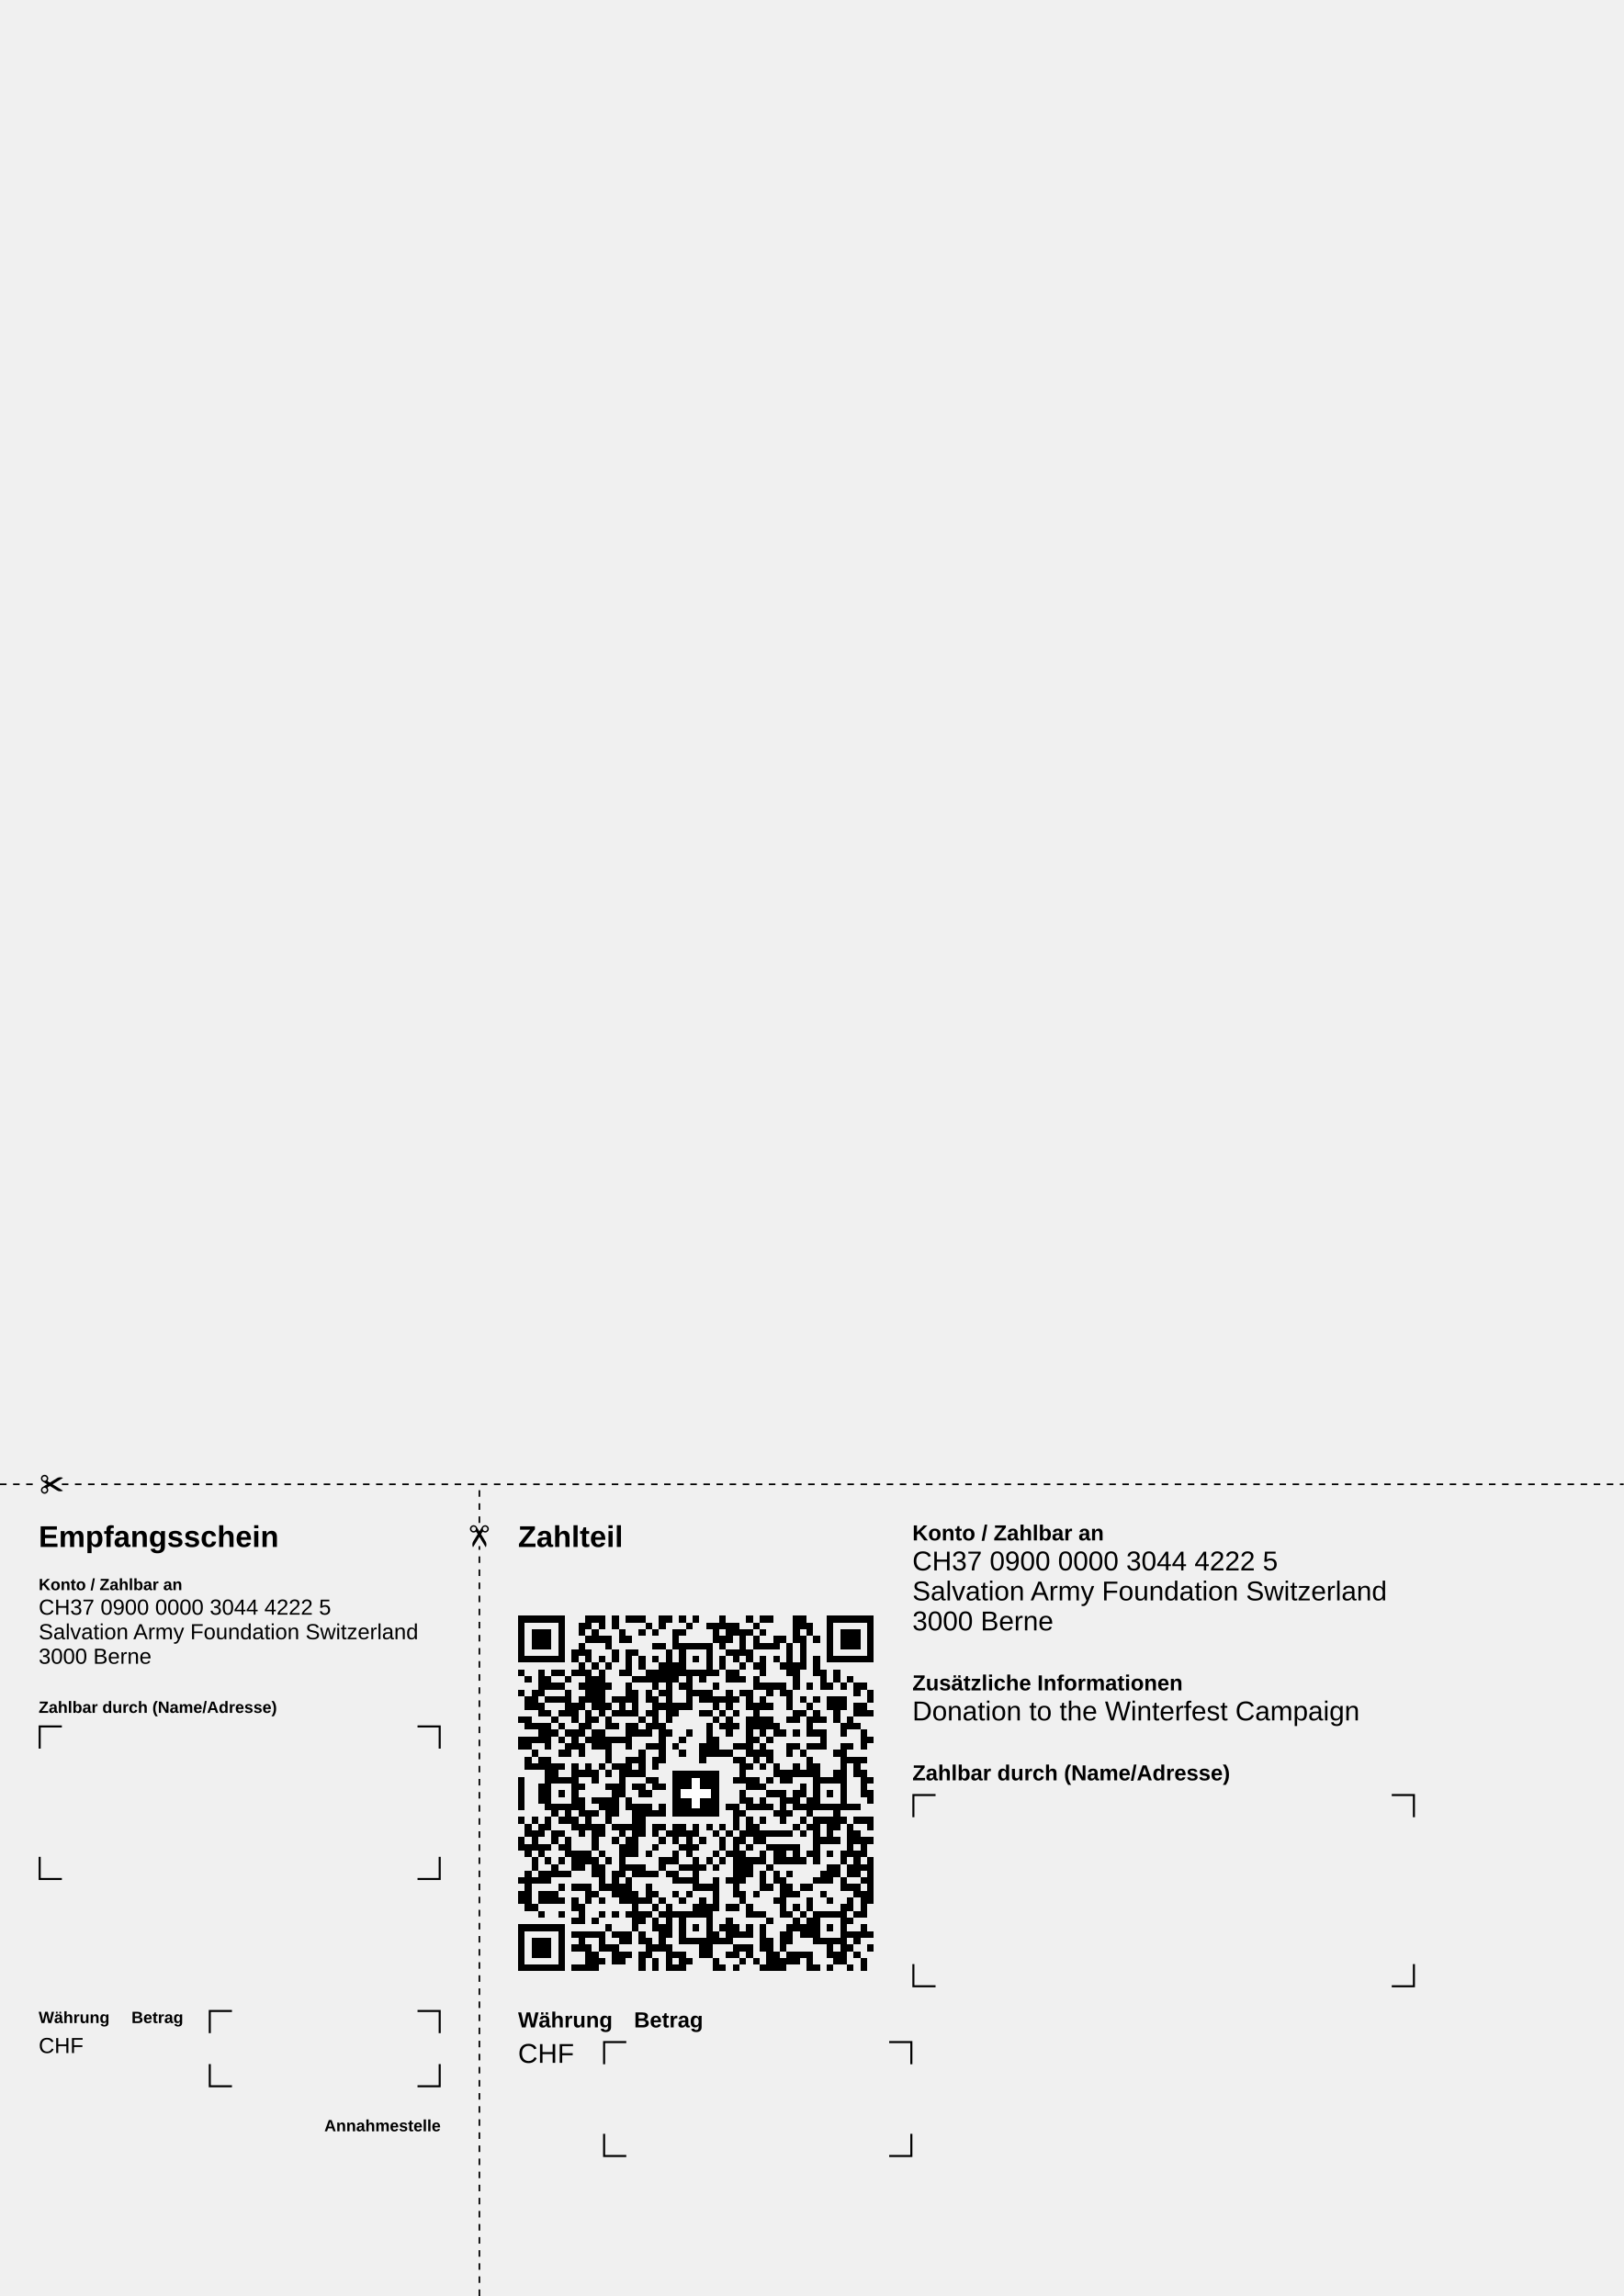
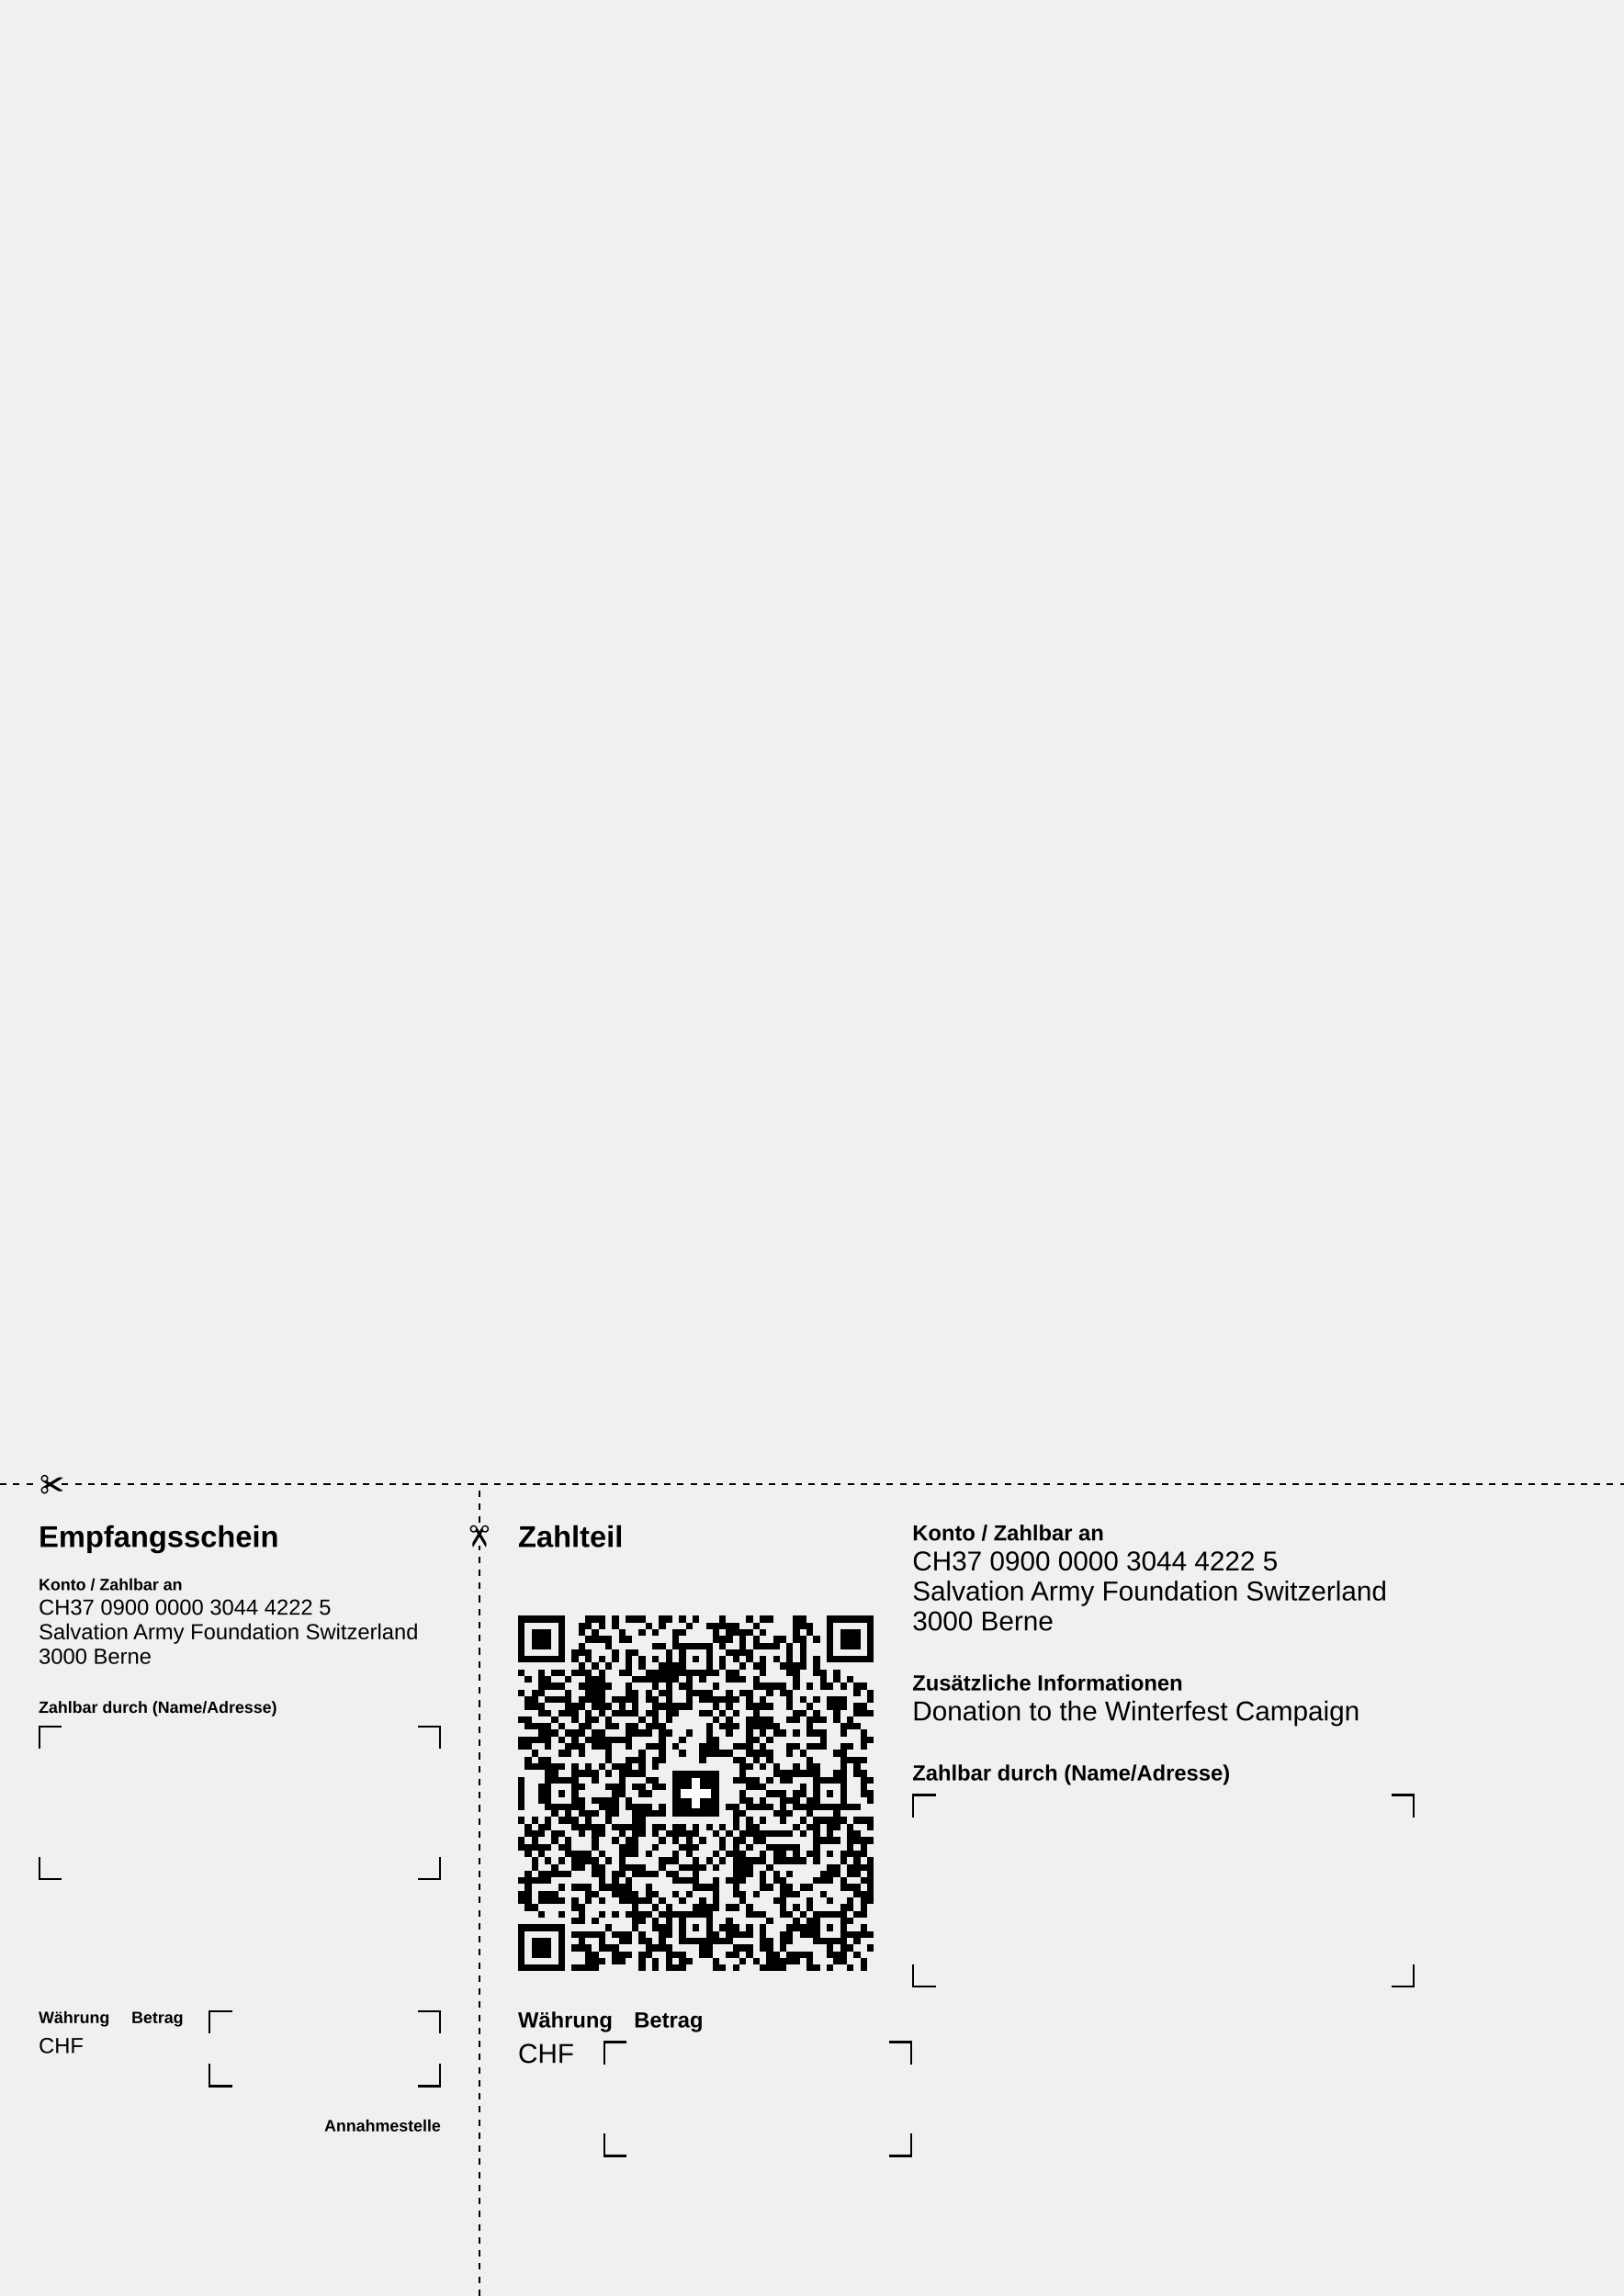
<svg xmlns="http://www.w3.org/2000/svg" width="210mm" height="297mm" version="1.1" viewBox="0 0 595.276 841.89">
  <g font-family="Liberation Sans, Arial, Helvetica" transform="translate(0 841.89)">
    <g transform="translate(189.921 -0)">
      <text x="0" y="-274.665" font-size="11" font-weight="bold">Zahlteil</text>
    </g>
    <g transform="translate(189.921 -119.055) scale(2.46)">
      <path fill="#000000" shape-rendering="crispEdges" d="M0,-53h7v1h-7zm10,0h3v1h-3zm4,0h1v2h-1zm2,0h3v1h-3zm5,0h2v1h-2zm3,0h1v1h-1z m2,0h1v1h-1zm4,0h1v2h-1zm4,0h1v1h-1zm2,0h2v1h-2zm5,0h2v2h-2zm5,0h7v1h-7z m-46,1h1v6h-1zm6,0h1v6h-1zm3,0h2v1h-2zm3,0h1v1h-1zm7,0h1v1h-1zm2,0h1v1h-1z m4,0h1v1h-1zm3,0h2v1h-2zm3,0h2v2h-2zm4,0h1v1h-1zm8,0h1v2h-1zm3,-0h1v6h-1z m6,0h1v6h-1zm-50,1h3v3h-3zm7,0h1v1h-1zm2,0h1v2h-1zm4,0h1v2h-1zm3,0h1v1h-1z m2,0h1v1h-1zm3,0h1v3h-1zm1,0h1v1h-1zm5,0h1v2h-1zm4,-0h1v4h-1zm1,0h1v1h-1z m2,0h1v1h-1zm5,0h1v2h-1zm7,0h3v3h-3zm-38,1h1v1h-1zm2,0h2v1h-2zm4,0h1v1h-1z m14,0h2v1h-2zm5,0h1v2h-1zm3,0h2v1h-2zm4,0h1v5h-1zm2,0h1v1h-1zm-35,1h1v2h-1z m4,0h1v1h-1zm7,0h2v1h-2zm4,0h5v1h-5zm6,0h1v1h-1zm6,0h3v1h-3zm4,0h1v5h-1z m-32,1h1v2h-1zm2,0h1v2h-1zm4,0h1v2h-1zm2,0h1v4h-1zm1,-0h1v1h-1zm5,0h1v11h-1z m2,0h1v4h-1zm4,0h1v4h-1zm3,-0h2v1h-2zm3,0h1v2h-1zm-33,1h5v1h-5zm11,0h1v1h-1z m6,0h1v2h-1zm2,-0h1v1h-1zm6,0h1v1h-1zm4,0h1v2h-1zm2,-0h1v1h-1zm4,0h1v3h-1z m2,-0h1v1h-1zm6,0h1v3h-1zm3,-0h5v1h-5zm-38,1h1v2h-1zm2,0h1v1h-1zm2,0h1v1h-1z m8,0h1v3h-1zm2,0h1v3h-1zm10,0h1v1h-1zm2,0h1v1h-1zm4,0h1v1h-1zm2,0h1v4h-1z m-41,1h1v1h-1zm3,0h1v4h-1zm2,0h2v1h-2zm3,0h1v1h-1zm2,-0h1v5h-1zm2,0h1v7h-1z m3,0h1v1h-1zm4,0h2v2h-2zm6,-0h1v6h-1zm1,0h2v1h-2zm3,0h1v1h-1zm2,0h2v2h-2z m14,0h1v3h-1zm2,0h1v2h-1zm-46,1h1v1h-1zm3,0h1v2h-1zm3,0h1v1h-1zm4,-0h1v5h-1z m6,0h2v1h-2zm10,0h1v1h-1zm6,0h1v1h-1zm2,0h1v2h-1zm14,0h1v1h-1zm-44,1h2v1h-2z m4,0h1v1h-1zm4,0h1v1h-1zm3,-0h1v3h-1zm4,0h1v1h-1zm4,0h1v1h-1zm5,0h1v1h-1z m7,0h4v1h-4zm7,0h1v1h-1zm3,0h1v1h-1zm2,0h1v1h-1zm2,0h2v1h-2zm-50,1h1v1h-1z m2,-0h1v3h-1zm5,0h1v4h-1zm10,0h1v4h-1zm2,0h1v2h-1zm2,0h1v1h-1zm5,0h3v1h-3z m5,-0h1v3h-1zm2,0h2v1h-2zm4,0h1v1h-1zm2,0h2v1h-2zm11,0h1v1h-1zm2,-0h1v2h-1z m-51,1h1v2h-1zm3,0h3v1h-3zm5,0h1v2h-1zm5,0h2v1h-2zm6,0h1v5h-1zm7,0h4v1h-4z m5,0h1v1h-1zm2,0h1v2h-1zm2,0h1v2h-1zm4,0h1v2h-1zm2,0h1v1h-1zm2,0h1v1h-1z m2,0h3v2h-3zm-43,1h1v2h-1zm5,0h1v3h-1zm5,0h1v1h-1zm2,0h1v2h-1zm6,0h1v1h-1z m2,0h2v1h-2zm6,0h1v1h-1zm6,0h1v4h-1zm2,0h1v1h-1zm6,0h1v1h-1zm7,0h2v2h-2z m-46,1h1v1h-1zm2,0h1v1h-1zm4,0h1v3h-1zm4,0h1v1h-1zm2,0h1v1h-1zm3,0h1v1h-1z m4,0h1v1h-1zm4,0h2v1h-2zm3,0h1v1h-1zm2,0h1v1h-1zm9,0h2v1h-2zm3,0h1v2h-1z m3,0h1v2h-1zm5,0h1v1h-1zm-52,1h2v1h-2zm5,0h1v1h-1zm6,0h1v1h-1zm2,0h1v2h-1z m5,0h1v1h-1zm11,0h1v1h-1zm2,0h1v3h-1zm3,0h1v6h-1zm2,0h2v2h-2zm4,0h2v1h-2z m3,0h1v3h-1zm2,0h1v1h-1zm4,0h1v2h-1zm-48,1h4v1h-4zm5,0h1v1h-1zm3,0h1v2h-1z m5,0h1v1h-1zm2,0h2v2h-2zm3,0h1v2h-1zm2,0h1v6h-1zm7,0h1v5h-1zm2,0h1v1h-1z m2,0h1v1h-1zm6,0h1v2h-1zm10,0h1v2h-1zm2,0h1v1h-1zm-47,1h2v2h-2zm2,0h1v1h-1z m2,0h2v1h-2zm4,0h2v3h-2zm7,0h1v1h-1zm4,0h1v1h-1zm3,0h1v1h-1zm11,0h1v1h-1z m3,0h1v1h-1zm2,0h1v1h-1zm3,0h2v1h-2zm7,0h1v3h-1zm-51,1h2v2h-2zm2,0h1v1h-1z m4,0h1v1h-1zm2,0h1v2h-1zm2,0h1v1h-1zm3,0h4v1h-4zm11,0h1v1h-1zm5,0h1v3h-1z m6,0h1v1h-1zm2,0h1v1h-1zm8,0h1v2h-1zm7,0h1v1h-1zm-48,1h1v1h-1zm3,0h1v2h-1z m2,0h1v2h-1zm4,0h1v3h-1zm3,0h1v1h-1zm3,0h2v1h-2zm4,0h1v1h-1zm4,0h1v3h-1z m5,0h2v1h-2zm4,0h1v2h-1zm4,0h2v1h-2zm3,0h2v1h-2zm5,0h1v10h-1zm1,0h1v1h-1z m-47,1h1v1h-1zm4,0h1v1h-1zm12,0h1v4h-1zm6,0h1v1h-1zm6,0h2v1h-2zm5,0h1v2h-1z m2,0h1v2h-1zm3,0h1v1h-1zm2,0h1v1h-1zm5,0h1v1h-1zm-46,1h1v2h-1zm2,0h2v2h-2z m13,0h1v3h-1zm1,0h1v1h-1zm3,0h1v2h-1zm12,0h2v1h-2zm11,0h1v3h-1zm6,0h3v1h-3z m-47,1h1v1h-1zm3,0h1v3h-1zm1,0h1v1h-1zm2,0h1v7h-1zm2,0h1v2h-1zm2,0h1v1h-1z m2,0h2v1h-2zm19,0h1v3h-1zm1,0h1v1h-1zm2,0h1v1h-1zm2,0h1v2h-1zm3,0h1v2h-1z m3,0h1v7h-1zm6,0h1v2h-1zm-46,1h1v6h-1zm5,0h1v1h-1zm2,0h1v2h-1zm2,0h1v1h-1z m2,0h1v4h-1zm2,0h1v1h-1zm22,0h2v2h-2zm3,0h1v1h-1zm5,0h1v2h-1zm4,0h1v4h-1z m-51,1h1v5h-1zm6,0h2v1h-2zm13,0h2v1h-2zm13,0h1v1h-1zm2,0h2v2h-2zm3,0h1v1h-1z m8,0h2v1h-2zm7,0h1v1h-1zm-49,1h1v3h-1zm6,0h1v1h-1zm4,0h2v1h-2zm4,0h2v1h-2z m3,0h2v1h-2zm16,0h1v1h-1zm6,0h1v2h-1zm-36,1h1v1h-1zm8,-0h1v4h-1zm4,0h2v1h-2z m15,0h1v2h-1zm4,0h3v1h-3zm4,0h1v3h-1zm5,0h1v1h-1zm6,0h1v2h-1zm-43,1h1v3h-1z m2,0h3v1h-3zm5,0h1v2h-1zm18,0h1v2h-1zm2,0h1v2h-1zm3,0h1v4h-1zm1,0h1v1h-1z m3,-0h1v3h-1zm-38,1h3v1h-3zm7,0h2v1h-2zm5,-0h2v5h-2zm2,0h1v2h-1zm2,0h1v2h-1z m10,0h2v1h-2zm4,0h1v1h-1zm2,0h1v1h-1zm5,0h1v1h-1zm3,0h3v1h-3zm4,0h2v1h-2z m-44,1h1v1h-1zm2,0h1v2h-1zm3,0h1v3h-1zm1,-0h1v1h-1zm2,0h1v2h-1zm7,-0h1v1h-1z m12,0h1v3h-1zm1,-0h1v1h-1zm5,0h1v1h-1zm2,0h1v1h-1zm7,0h1v3h-1zm-47,1h1v1h-1z m2,0h1v1h-1zm2,0h1v2h-1zm2,0h1v1h-1zm2,0h1v2h-1zm26,-0h1v3h-1zm2,0h1v1h-1z m6,0h1v1h-1zm2,0h1v7h-1zm1,0h2v1h-2zm3,0h1v1h-1zm2,0h3v1h-3zm-49,1h1v2h-1z m2,0h1v2h-1zm6,0h1v2h-1zm2,0h2v2h-2zm3,0h3v1h-3zm6,0h2v1h-2zm3,-0h2v2h-2z m3,0h1v2h-1zm2,0h1v1h-1zm2,0h1v1h-1zm5,-0h1v3h-1zm6,0h1v1h-1zm2,0h1v1h-1z m3,-0h1v3h-1zm3,0h1v5h-1zm3,0h1v1h-1zm-50,1h1v3h-1zm3,0h2v1h-2zm10,0h1v1h-1z m5,0h1v1h-1zm2,0h1v1h-1zm3,0h1v4h-1zm4,0h1v1h-1zm2,0h1v1h-1zm2,0h1v2h-1z m3,0h5v1h-5zm6,0h1v1h-1zm8,0h1v2h-1zm-50,1h1v2h-1zm5,0h1v1h-1zm2,0h1v3h-1z m4,0h1v2h-1zm3,0h1v1h-1zm2,0h2v3h-2zm5,0h1v1h-1zm2,0h1v1h-1zm4,0h1v1h-1z m3,0h1v2h-1zm2,0h1v9h-1zm4,0h1v1h-1zm9,0h1v1h-1zm2,0h1v1h-1zm4,0h1v3h-1z m1,0h1v1h-1zm-51,1h1v2h-1zm2,0h2v1h-2zm3,0h1v1h-1zm9,0h1v5h-1zm5,0h1v1h-1z m4,0h1v1h-1zm2,0h1v1h-1zm8,0h1v1h-1zm3,0h5v1h-5zm-34,1h1v1h-1zm5,0h3v2h-3z m4,0h1v1h-1zm7,0h1v1h-1zm4,0h1v2h-1zm6,0h1v1h-1zm2,0h1v1h-1zm2,0h1v5h-1z m3,0h1v2h-1zm2,0h2v2h-2zm3,0h1v2h-1zm2,0h1v1h-1zm3,0h1v1h-1zm2,0h1v2h-1z m2,0h1v4h-1zm-48,1h1v2h-1zm2,0h1v1h-1zm2,0h1v1h-1zm5,0h1v3h-1zm2,0h1v1h-1z m8,0h2v1h-2zm5,0h1v5h-1zm2,0h1v1h-1zm2,0h1v1h-1zm4,0h1v3h-1zm1,0h1v1h-1z m5,0h1v1h-1zm2,0h1v1h-1zm10,0h1v7h-1zm-47,1h1v2h-1zm3,0h2v1h-2zm4,0h1v4h-1z m4,0h3v1h-3zm5,0h1v1h-1zm3,0h2v1h-2zm3,0h1v1h-1zm2,0h1v1h-1zm8,0h1v1h-1z m9,0h2v2h-2zm3,0h1v2h-1zm2,0h1v1h-1zm-50,1h1v6h-1zm2,0h2v2h-2zm3,0h2v1h-2z m8,0h1v4h-1zm3,0h4v1h-4zm5,0h2v1h-2zm14,0h1v3h-1zm2,0h1v2h-1zm2,0h1v1h-1z m5,0h1v2h-1zm-45,1h1v1h-1zm2,0h1v1h-1zm14,0h1v4h-1zm7,0h3v1h-3zm6,0h1v5h-1z m2,0h1v1h-1zm8,0h1v6h-1zm5,0h1v1h-1zm2,0h1v1h-1zm2,0h1v2h-1zm3,0h1v1h-1z m-45,1h1v1h-1zm2,0h3v1h-3zm5,0h1v1h-1zm2,0h1v3h-1zm4,0h1v3h-1zm8,0h2v1h-2z m10,0h1v1h-1zm3,0h1v2h-1zm2,0h2v1h-2zm7,0h2v1h-2zm-49,1h1v2h-1zm3,0h3v2h-3z m7,0h2v1h-2zm7,0h1v6h-1zm3,0h1v1h-1zm3,0h1v1h-1zm2,0h1v1h-1zm8,-0h1v2h-1z m2,0h1v1h-1zm6,0h1v1h-1zm4,0h1v1h-1zm5,0h2v1h-2zm-44,1h1v1h-1zm2,0h1v2h-1z m2,0h1v1h-1zm2,0h1v1h-1zm6,0h1v1h-1zm3,0h1v1h-1zm3,0h1v1h-1zm3,0h1v3h-1z m11,-0h1v1h-1zm5,0h1v2h-1zm3,0h1v1h-1zm3,0h1v2h-1zm2,0h1v3h-1zm-49,1h1v1h-1z m7,0h1v3h-1zm11,-0h1v1h-1zm2,0h1v5h-1zm4,0h1v2h-1zm2,0h1v8h-1zm3,0h2v1h-2z m3,0h1v2h-1zm7,0h1v1h-1zm7,0h1v9h-1zm-45,1h1v1h-1zm3,0h1v1h-1zm6,0h1v1h-1z m2,0h1v1h-1zm2,0h1v1h-1zm2,0h2v1h-2zm3,0h1v1h-1zm2,0h3v1h-3zm12,0h2v1h-2z m5,0h1v1h-1zm2,0h1v1h-1zm2,0h1v5h-1zm1,0h3v1h-3zm5,0h1v1h-1zm-42,1h1v1h-1z m3,0h1v1h-1zm7,0h1v1h-1zm2,0h1v2h-1zm4,0h1v4h-1zm7,0h1v4h-1zm6,0h1v1h-1z m4,0h1v2h-1zm2,0h1v3h-1zm6,0h1v1h-1zm-49,1h7v1h-7zm13,0h1v1h-1zm8,0h1v4h-1z m5,0h1v1h-1zm4,0h1v1h-1zm2,0h1v2h-1zm2,0h1v2h-1zm2,0h1v4h-1zm4,0h1v3h-1z m2,0h1v2h-1zm4,0h1v1h-1zm5,0h1v2h-1zm-51,1h1v6h-1zm6,0h1v6h-1zm2,-0h5v1h-5z m6,0h3v1h-3zm4,0h1v2h-1zm11,0h1v2h-1zm4,-0h1v1h-1zm6,0h1v3h-1zm10,-0h2v1h-2z m3,0h1v1h-1zm-50,1h3v3h-3zm7,0h1v2h-1zm3,0h1v2h-1zm3,-0h2v1h-2zm4,0h1v3h-1z m6,-0h3v1h-3zm5,0h1v1h-1zm7,0h1v5h-1zm8,0h3v1h-3zm5,0h1v1h-1zm-42,1h1v1h-1z m2,0h1v4h-1zm3,0h2v1h-2zm7,0h1v1h-1zm2,0h1v4h-1zm5,0h1v2h-1zm5,0h3v1h-3z m14,0h1v2h-1zm3,0h1v1h-1zm3,0h1v1h-1zm-41,1h1v3h-1zm3,0h2v2h-2zm2,0h1v1h-1z m2,0h1v3h-1zm5,0h2v1h-2zm8,0h2v1h-2zm3,0h1v1h-1zm4,0h1v3h-1zm2,0h4v1h-4z m7,0h1v2h-1zm3,0h1v1h-1zm-38,1h1v1h-1zm8,0h1v2h-1zm4,0h2v1h-2zm5,0h1v2h-1z m4,0h1v1h-1zm2,0h1v1h-1zm4,0h3v1h-3zm4,0h1v2h-1zm8,0h1v2h-1zm-50,1h5v1h-5z m7,0h2v1h-2zm15,0h2v1h-2zm7,0h1v1h-1zm2,0h1v1h-1zm4,0h1v1h-1zm3,0h1v1h-1z m5,0h1v1h-1zm2,0h1v1h-1zm3,0h1v1h-1z" />
    </g>
    <g transform="translate(189.921 -119.055)">
      <path fill="#000000" shape-rendering="crispEdges" d="M56.693,-73.701h17.008v17.008h-17.008z" />
      <path fill="#ffffff" shape-rendering="crispEdges" d="M63.543,-70.709h3.307v11.024h-3.307zm-3.858,3.858h11.024v3.307h-11.024z" />
    </g>
    <g transform="translate(189.921 -0)">
      <text x="0" y="-98.482" font-size="8" font-weight="bold">Währung</text>
      <text x="0" y="-85.482" font-size="10">CHF</text>
      <text x="42.52" y="-98.482" font-size="8" font-weight="bold">Betrag</text>
-       <path stroke="#000000" stroke-width="0.75" fill="none" d="M31.556,-59.466l0,8.129l8.129,0m96.378,0l8.129,0l0,-8.129m0,-25.512l0,-8.129l-8.129,0m-96.378,0l-8.129,0l0,8.129" />
+       <path stroke="#000000" stroke-width="0.75" shape-rendering="crispEdges" fill="none" d="M31.556,-59.466l0,8.129l8.129,0m96.378,0l8.129,0l0,-8.129m0,-25.512l0,-8.129l-8.129,0m-96.378,0l-8.129,0l0,8.129" />
    </g>
    <g transform="translate(334.488 -0)">
      <text x="0" y="-277.065" font-size="8" font-weight="bold">Konto / Zahlbar an</text>
      <text x="0" y="-266.065" font-size="10">CH37 0900 0000 3044 4222 5</text>
      <text x="0" y="-255.065" font-size="10">Salvation Army Foundation Switzerland</text>
      <text x="0" y="-244.065" font-size="10">3000 Berne</text>
      <text x="0" y="-222.065" font-size="8" font-weight="bold">Zusätzliche Informationen</text>
      <text x="0" y="-211.065" font-size="10">Donation to the Winterfest Campaign</text>
      <text x="0" y="-189.065" font-size="8" font-weight="bold">Zahlbar durch (Name/Adresse)</text>
-       <path stroke="#000000" stroke-width="0.75" fill="none" d="M0.375,-121.702l0,8.129l8.129,0m167.244,0l8.129,0l0,-8.129m0,-53.858l0,-8.129l-8.129,0m-167.244,0l-8.129,0l0,8.129" />
+       <path stroke="#000000" stroke-width="0.75" shape-rendering="crispEdges" fill="none" d="M0.375,-121.702l0,8.129l8.129,0m167.244,0l8.129,0l0,-8.129m0,-53.858l0,-8.129l-8.129,0m-167.244,0l-8.129,0l0,8.129" />
    </g>
    <g transform="translate(14.173 -0)">
      <text x="0" y="-274.665" font-size="11" font-weight="bold">Empfangsschein</text>
      <text x="0" y="-258.822" font-size="6" font-weight="bold">Konto / Zahlbar an</text>
      <text x="0" y="-249.822" font-size="8">CH37 0900 0000 3044 4222 5</text>
      <text x="0" y="-240.822" font-size="8">Salvation Army Foundation Switzerland</text>
      <text x="0" y="-231.822" font-size="8">3000 Berne</text>
      <text x="0" y="-213.822" font-size="6" font-weight="bold">Zahlbar durch (Name/Adresse)</text>
-       <path stroke="#000000" stroke-width="0.75" fill="none" d="M0.375,-161.033l0,8.129l8.129,0m130.394,0l8.129,0l0,-8.129m0,-39.685l0,-8.129l-8.129,0m-130.394,0l-8.129,0l0,8.129" />
+       <path stroke="#000000" stroke-width="0.75" shape-rendering="crispEdges" fill="none" d="M0.375,-161.033l0,8.129l8.129,0m130.394,0l8.129,0l0,-8.129m0,-39.685l0,-8.129l-8.129,0m-130.394,0l-8.129,0l0,8.129" />
      <text x="0" y="-100.082" font-size="6" font-weight="bold">Währung</text>
      <text x="0" y="-89.082" font-size="8">CHF</text>
      <text x="34.016" y="-100.082" font-size="6" font-weight="bold">Betrag</text>
-       <path stroke="#000000" stroke-width="0.75" fill="none" d="M62.737,-85.039l0,8.129l8.129,0m68.031,0l8.129,0l0,-8.129m0,-11.339l0,-8.129l-8.129,0m-68.031,0l-8.129,0l0,8.129" />
+       <path stroke="#000000" stroke-width="0.75" shape-rendering="crispEdges" fill="none" d="M62.737,-85.039l0,8.129l8.129,0m68.031,0l8.129,0l0,-8.129m0,-11.339l0,-8.129l-8.129,0m-68.031,0l-8.129,0l0,8.129" />
      <text x="104.724" y="-60.397" font-size="6" font-weight="bold">Annahmestelle</text>
    </g>
-     <path stroke="#000000" stroke-width="0.6" stroke-dasharray="2.4" fill="none" d="M175.748,-0l0,-274.961m0,-8.504l0,-14.173m-175.748,0l14.173,0m8.504,0l572.598,0" />
+     <path stroke="#000000" stroke-width="0.6" stroke-dasharray="2.4" shape-rendering="crispEdges" fill="none" d="M175.748,-0l0,-274.961m0,-8.504l0,-14.173m-175.748,0l14.173,0m8.504,0l572.598,0" />
    <g transform="translate(172.687 -274.535) scale(0.006)">
      <path fill="#000000" d="M131.754,-359.388c-33.041,54.539,-52.384,110.154,-52.384,192.144c0,62.702,15.27,120.654,41.122,167.596l567.598,-926.232c10.25,-16.724,34.279,-23.091,63.969,-5.805c33.06,19.242,71.495,30.268,112.507,30.268 c123.676,0,223.937,-100.261,223.937,-223.937c0,-123.676,-100.261,-223.937,-223.937,-223.937c-76.348,0,-143.773,38.208,-184.195,96.548l-548.617,893.353zm728.561,-904.861c75.929,0,137.48,61.551,137.48,137.48 c0,75.929,-61.551,137.48,-137.48,137.48c-75.929,0,-137.48,-61.551,-137.48,-137.48c0,-75.929,61.551,-137.48,137.48,-137.48z" />
    </g>
    <g transform="translate(178.809 -274.535) scale(-0.006 0.006)">
      <path fill="#000000" d="M131.754,-359.388c-33.041,54.539,-52.384,110.154,-52.384,192.144c0,62.702,15.27,120.654,41.122,167.596l567.598,-926.232c10.25,-16.724,34.279,-23.091,63.969,-5.805c33.06,19.242,71.495,30.268,112.507,30.268 c123.676,0,223.937,-100.261,223.937,-223.937c0,-123.676,-100.261,-223.937,-223.937,-223.937c-76.348,0,-143.773,38.208,-184.195,96.548l-548.617,893.353zm728.561,-904.861c75.929,0,137.48,61.551,137.48,137.48 c0,75.929,-61.551,137.48,-137.48,137.48c-75.929,0,-137.48,-61.551,-137.48,-137.48c0,-75.929,61.551,-137.48,137.48,-137.48z" />
    </g>
    <g transform="translate(23.102 -294.576) rotate(-90) scale(0.006)">
      <path fill="#000000" d="M131.754,-359.388c-33.041,54.539,-52.384,110.154,-52.384,192.144c0,62.702,15.27,120.654,41.122,167.596l567.598,-926.232c10.25,-16.724,34.279,-23.091,63.969,-5.805c33.06,19.242,71.495,30.268,112.507,30.268 c123.676,0,223.937,-100.261,223.937,-223.937c0,-123.676,-100.261,-223.937,-223.937,-223.937c-76.348,0,-143.773,38.208,-184.195,96.548l-548.617,893.353zm728.561,-904.861c75.929,0,137.48,61.551,137.48,137.48 c0,75.929,-61.551,137.48,-137.48,137.48c-75.929,0,-137.48,-61.551,-137.48,-137.48c0,-75.929,61.551,-137.48,137.48,-137.48z" />
    </g>
    <g transform="translate(23.102 -300.699) rotate(-90) scale(-0.006 0.006)">
      <path fill="#000000" d="M131.754,-359.388c-33.041,54.539,-52.384,110.154,-52.384,192.144c0,62.702,15.27,120.654,41.122,167.596l567.598,-926.232c10.25,-16.724,34.279,-23.091,63.969,-5.805c33.06,19.242,71.495,30.268,112.507,30.268 c123.676,0,223.937,-100.261,223.937,-223.937c0,-123.676,-100.261,-223.937,-223.937,-223.937c-76.348,0,-143.773,38.208,-184.195,96.548l-548.617,893.353zm728.561,-904.861c75.929,0,137.48,61.551,137.48,137.48 c0,75.929,-61.551,137.48,-137.48,137.48c-75.929,0,-137.48,-61.551,-137.48,-137.48c0,-75.929,61.551,-137.48,137.48,-137.48z" />
    </g>
  </g>
</svg>
